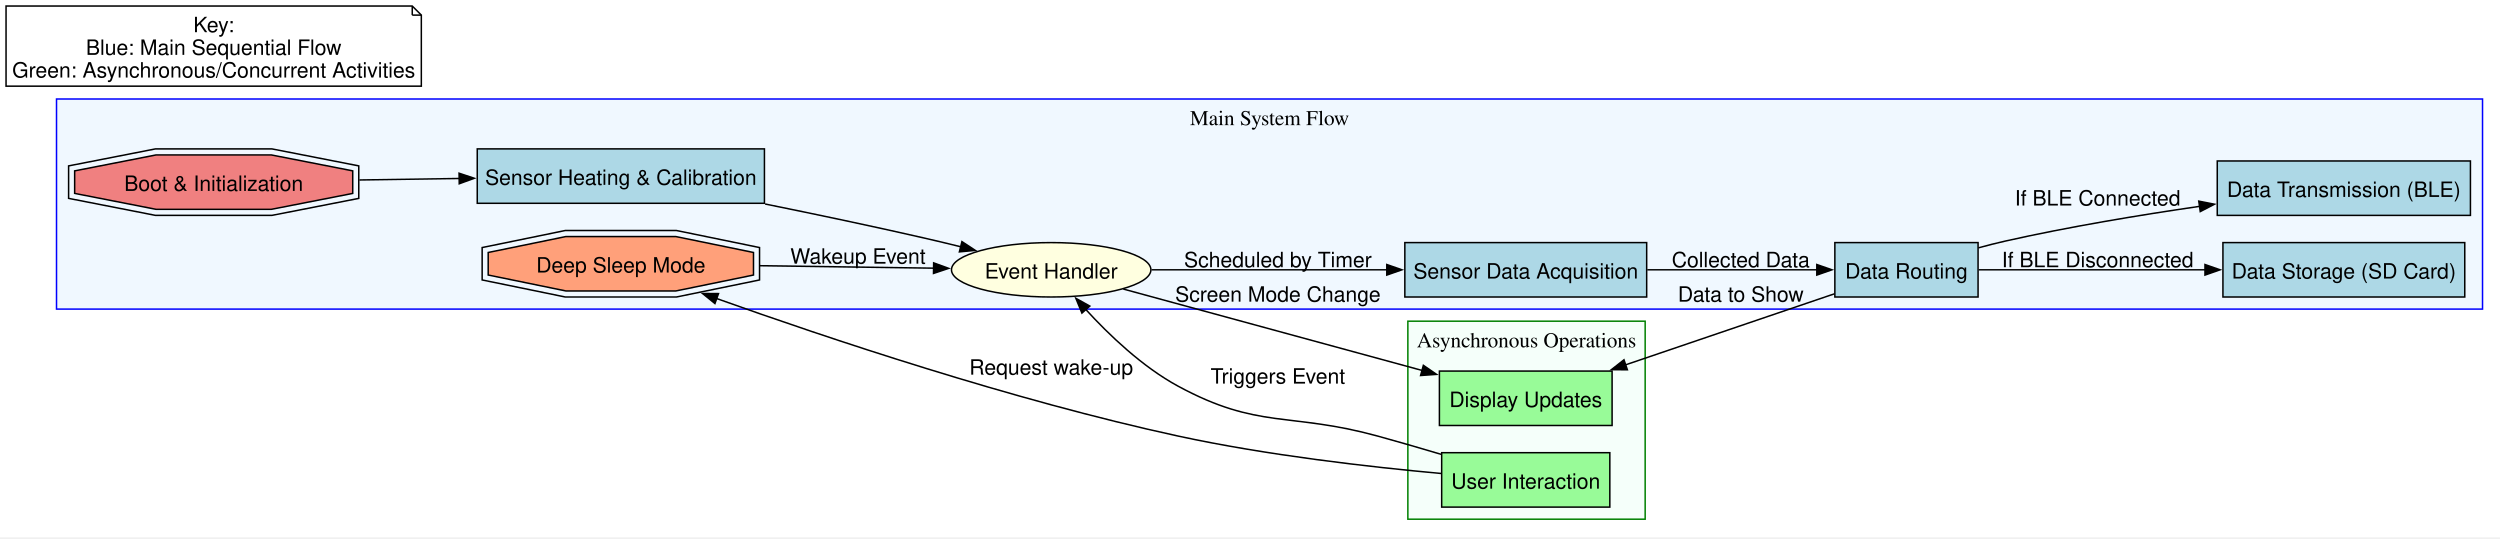
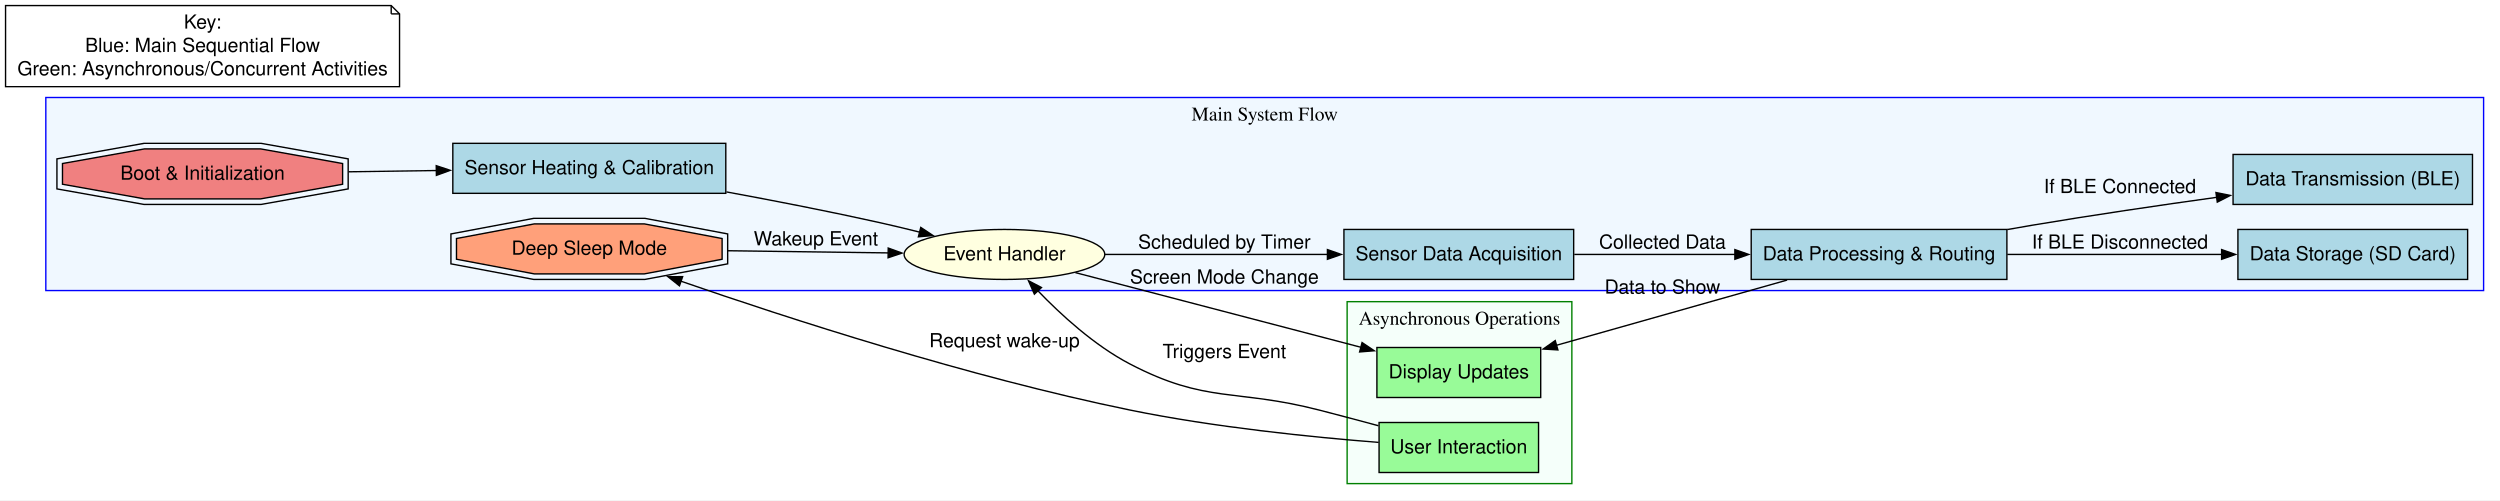
- <svg xmlns="http://www.w3.org/2000/svg" width="1654pt" height="356pt" viewBox="0.00 0.00 1654.00 356.00">
-   <g id="graph0" class="graph" transform="scale(1 1) rotate(0) translate(4 351.5)">
-     <polygon fill="white" stroke="none" points="-4,4 -4,-351.5 1650.44,-351.5 1650.44,4 -4,4" />
+ <svg xmlns="http://www.w3.org/2000/svg" width="1800pt" height="360pt" viewBox="0.00 0.00 1800.00 360.00">
+   <g id="graph0" class="graph" transform="scale(1 1) rotate(0) translate(4 356.2)">
+     <polygon fill="white" stroke="none" points="-4,4 -4,-356.2 1796.19,-356.2 1796.19,4 -4,4" />
    <g id="clust1" class="cluster">
-       <polygon fill="#f0f8ff" stroke="blue" points="33.39,-147 33.39,-286 1638.44,-286 1638.44,-147 33.39,-147" />
-       <text xml:space="preserve" text-anchor="middle" x="835.92" y="-268.7" font-family="Times,serif" font-size="14.00">Main System Flow</text>
+       <polygon fill="#f0f8ff" stroke="blue" points="28.99,-147 28.99,-286 1784.19,-286 1784.19,-147 28.99,-147" />
+       <text xml:space="preserve" text-anchor="middle" x="906.59" y="-269.4" font-family="Times,serif" font-size="14.00">Main System Flow</text>
    </g>
    <g id="clust2" class="cluster">
-       <polygon fill="#f5fffa" stroke="green" points="927.44,-8 927.44,-139 1084.44,-139 1084.44,-8 927.44,-8" />
-       <text xml:space="preserve" text-anchor="middle" x="1005.94" y="-121.7" font-family="Times,serif" font-size="14.00">Asynchronous Operations</text>
+       <polygon fill="#f5fffa" stroke="green" points="965.93,-8 965.93,-139 1127.74,-139 1127.74,-8 965.93,-8" />
+       <text xml:space="preserve" text-anchor="middle" x="1046.84" y="-122.4" font-family="Times,serif" font-size="14.00">Asynchronous Operations</text>
    </g>
    <g id="node1" class="node">
-       <polygon fill="lightcoral" stroke="black" points="229.36,-223.54 229.36,-238.46 175.48,-249 99.27,-249 45.39,-238.46 45.39,-223.54 99.27,-213 175.48,-213 229.36,-223.54" />
-       <polygon fill="none" stroke="black" points="233.36,-220.25 233.36,-241.75 175.86,-253 98.89,-253 41.39,-241.75 41.39,-220.25 98.89,-209 175.86,-209 233.36,-220.25" />
-       <text xml:space="preserve" text-anchor="middle" x="137.38" y="-225.2" font-family="Helvetica,sans-Serif" font-size="14.00">Boot &amp; Initialization</text>
+       <polygon fill="lightcoral" stroke="black" points="242.68,-223.54 242.68,-238.46 183.61,-249 100.07,-249 40.99,-238.46 40.99,-223.54 100.07,-213 183.61,-213 242.68,-223.54" />
+       <polygon fill="none" stroke="black" points="246.68,-220.19 246.68,-241.81 183.96,-253 99.71,-253 36.99,-241.81 36.99,-220.19 99.71,-209 183.96,-209 246.68,-220.19" />
+       <text xml:space="preserve" text-anchor="middle" x="141.84" y="-226.8" font-family="Helvetica,sans-Serif" font-size="14.00">Boot &amp; Initialization</text>
    </g>
    <g id="node2" class="node">
-       <polygon fill="lightblue" stroke="black" points="501.75,-253 311.75,-253 311.75,-217 501.75,-217 501.75,-253" />
-       <text xml:space="preserve" text-anchor="middle" x="406.75" y="-229.2" font-family="Helvetica,sans-Serif" font-size="14.00">Sensor Heating &amp; Calibration</text>
+       <polygon fill="lightblue" stroke="black" points="518.57,-253 322.03,-253 322.03,-217 518.57,-217 518.57,-253" />
+       <text xml:space="preserve" text-anchor="middle" x="420.3" y="-230.8" font-family="Helvetica,sans-Serif" font-size="14.00">Sensor Heating &amp; Calibration</text>
    </g>
    <g id="edge1" class="edge">
-       <path fill="none" stroke="black" d="M233.77,-232.43C255.23,-232.75 278.12,-233.09 299.97,-233.42" />
-       <polygon fill="black" stroke="black" points="299.72,-236.91 309.78,-233.56 299.83,-229.91 299.72,-236.91" />
+       <path fill="none" stroke="black" d="M246.96,-232.51C267.62,-232.81 289.37,-233.12 310.2,-233.42" />
+       <polygon fill="black" stroke="black" points="310.09,-236.92 320.14,-233.57 310.2,-229.92 310.09,-236.92" />
    </g>
    <g id="node3" class="node">
-       <ellipse fill="lightyellow" stroke="black" cx="691.47" cy="-173" rx="65.97" ry="18" />
-       <text xml:space="preserve" text-anchor="middle" x="691.47" y="-167.2" font-family="Helvetica,sans-Serif" font-size="14.00">Event Handler</text>
+       <ellipse fill="lightyellow" stroke="black" cx="719.2" cy="-173" rx="72.23" ry="18" />
+       <text xml:space="preserve" text-anchor="middle" x="719.2" y="-168.8" font-family="Helvetica,sans-Serif" font-size="14.00">Event Handler</text>
    </g>
    <g id="edge2" class="edge">
-       <path fill="none" stroke="black" d="M502.19,-216.53C535.53,-209.77 573.25,-201.85 607.5,-194 615.37,-192.2 623.63,-190.22 631.77,-188.21" />
-       <polygon fill="black" stroke="black" points="632.41,-191.66 641.27,-185.84 630.72,-184.86 632.41,-191.66" />
+       <path fill="none" stroke="black" d="M519.03,-218.03C553.84,-211.62 593.25,-203.95 628.97,-196 638.5,-193.88 648.56,-191.46 658.35,-189.01" />
+       <polygon fill="black" stroke="black" points="658.95,-192.47 667.78,-186.62 657.23,-185.68 658.95,-192.47" />
    </g>
    <g id="node4" class="node">
-       <polygon fill="lightblue" stroke="black" points="1085.44,-191 925.44,-191 925.44,-155 1085.44,-155 1085.44,-191" />
-       <text xml:space="preserve" text-anchor="middle" x="1005.44" y="-167.2" font-family="Helvetica,sans-Serif" font-size="14.00">Sensor Data Acquisition</text>
+       <polygon fill="lightblue" stroke="black" points="1129.04,-191 963.63,-191 963.63,-155 1129.04,-155 1129.04,-191" />
+       <text xml:space="preserve" text-anchor="middle" x="1046.34" y="-168.8" font-family="Helvetica,sans-Serif" font-size="14.00">Sensor Data Acquisition</text>
    </g>
    <g id="edge3" class="edge">
-       <path fill="none" stroke="black" d="M757.87,-173C803.04,-173 863.72,-173 913.57,-173" />
-       <polygon fill="black" stroke="black" points="913.5,-176.5 923.5,-173 913.5,-169.5 913.5,-176.5" />
-       <text xml:space="preserve" text-anchor="middle" x="841.44" y="-174.7" font-family="Helvetica,sans-Serif" font-size="14.00">Scheduled by Timer</text>
+       <path fill="none" stroke="black" d="M791.55,-173C838.65,-173 900.85,-173 951.88,-173" />
+       <polygon fill="black" stroke="black" points="951.74,-176.5 961.74,-173 951.74,-169.5 951.74,-176.5" />
+       <text xml:space="preserve" text-anchor="middle" x="877.53" y="-177.2" font-family="Helvetica,sans-Serif" font-size="14.00">Scheduled by Timer</text>
    </g>
    <g id="node10" class="node">
-       <polygon fill="palegreen" stroke="black" points="1062.56,-106 948.31,-106 948.31,-70 1062.56,-70 1062.56,-106" />
-       <text xml:space="preserve" text-anchor="middle" x="1005.44" y="-82.2" font-family="Helvetica,sans-Serif" font-size="14.00">Display Updates</text>
+       <polygon fill="palegreen" stroke="black" points="1105.31,-106 987.37,-106 987.37,-70 1105.31,-70 1105.31,-106" />
+       <text xml:space="preserve" text-anchor="middle" x="1046.34" y="-83.8" font-family="Helvetica,sans-Serif" font-size="14.00">Display Updates</text>
    </g>
    <g id="edge10" class="edge">
-       <path fill="none" stroke="black" d="M739.17,-160.27C791.66,-145.97 877.32,-122.64 937.05,-106.36" />
-       <polygon fill="black" stroke="black" points="937.7,-109.81 946.43,-103.81 935.86,-103.06 937.7,-109.81" />
-       <text xml:space="preserve" text-anchor="middle" x="841.44" y="-151.9" font-family="Helvetica,sans-Serif" font-size="14.00">Screen Mode Change</text>
+       <path fill="none" stroke="black" d="M770.29,-159.91C825.41,-145.5 914.36,-122.24 976.12,-106.09" />
+       <polygon fill="black" stroke="black" points="976.69,-109.57 985.48,-103.65 974.92,-102.79 976.69,-109.57" />
+       <text xml:space="preserve" text-anchor="middle" x="877.53" y="-152.08" font-family="Helvetica,sans-Serif" font-size="14.00">Screen Mode Change</text>
    </g>
    <g id="node5" class="node">
-       <polygon fill="lightblue" stroke="black" points="1304.69,-191 1209.94,-191 1209.94,-155 1304.69,-155 1304.69,-191" />
-       <text xml:space="preserve" text-anchor="middle" x="1257.31" y="-167.2" font-family="Helvetica,sans-Serif" font-size="14.00">Data Routing</text>
+       <polygon fill="lightblue" stroke="black" points="1440.96,-191 1256.87,-191 1256.87,-155 1440.96,-155 1440.96,-191" />
+       <text xml:space="preserve" text-anchor="middle" x="1348.92" y="-168.8" font-family="Helvetica,sans-Serif" font-size="14.00">Data Processing &amp; Routing</text>
    </g>
    <g id="edge4" class="edge">
-       <path fill="none" stroke="black" d="M1085.84,-173C1122.28,-173 1164.69,-173 1198.1,-173" />
-       <polygon fill="black" stroke="black" points="1198,-176.5 1208,-173 1198,-169.5 1198,-176.5" />
-       <text xml:space="preserve" text-anchor="middle" x="1147.69" y="-174.7" font-family="Helvetica,sans-Serif" font-size="14.00">Collected Data</text>
+       <path fill="none" stroke="black" d="M1129.47,-173C1165.3,-173 1207.7,-173 1245.55,-173" />
+       <polygon fill="black" stroke="black" points="1245.11,-176.5 1255.11,-173 1245.11,-169.5 1245.11,-176.5" />
+       <text xml:space="preserve" text-anchor="middle" x="1192.96" y="-177.2" font-family="Helvetica,sans-Serif" font-size="14.00">Collected Data</text>
    </g>
    <g id="node6" class="node">
-       <polygon fill="lightblue" stroke="black" points="1626.69,-191 1466.69,-191 1466.69,-155 1626.69,-155 1626.69,-191" />
-       <text xml:space="preserve" text-anchor="middle" x="1546.69" y="-167.2" font-family="Helvetica,sans-Serif" font-size="14.00">Data Storage (SD Card)</text>
+       <polygon fill="lightblue" stroke="black" points="1772.69,-191 1607.3,-191 1607.3,-155 1772.69,-155 1772.69,-191" />
+       <text xml:space="preserve" text-anchor="middle" x="1690" y="-168.8" font-family="Helvetica,sans-Serif" font-size="14.00">Data Storage (SD Card)</text>
    </g>
    <g id="edge5" class="edge">
-       <path fill="none" stroke="black" d="M1305.12,-173C1345.55,-173 1405.14,-173 1454.89,-173" />
-       <polygon fill="black" stroke="black" points="1454.81,-176.5 1464.81,-173 1454.81,-169.5 1454.81,-176.5" />
-       <text xml:space="preserve" text-anchor="middle" x="1383.81" y="-174.7" font-family="Helvetica,sans-Serif" font-size="14.00">If BLE Disconnected</text>
+       <path fill="none" stroke="black" d="M1441.23,-173C1489.08,-173 1547.58,-173 1595.72,-173" />
+       <polygon fill="black" stroke="black" points="1595.57,-176.5 1605.57,-173 1595.57,-169.5 1595.57,-176.5" />
+       <text xml:space="preserve" text-anchor="middle" x="1522.38" y="-177.2" font-family="Helvetica,sans-Serif" font-size="14.00">If BLE Disconnected</text>
    </g>
    <g id="node7" class="node">
-       <polygon fill="lightblue" stroke="black" points="1630.44,-245 1462.94,-245 1462.94,-209 1630.44,-209 1630.44,-245" />
-       <text xml:space="preserve" text-anchor="middle" x="1546.69" y="-221.2" font-family="Helvetica,sans-Serif" font-size="14.00">Data Transmission (BLE)</text>
+       <polygon fill="lightblue" stroke="black" points="1776.19,-245 1603.81,-245 1603.81,-209 1776.19,-209 1776.19,-245" />
+       <text xml:space="preserve" text-anchor="middle" x="1690" y="-222.8" font-family="Helvetica,sans-Serif" font-size="14.00">Data Transmission (BLE)</text>
    </g>
    <g id="edge6" class="edge">
-       <path fill="none" stroke="black" d="M1304.89,-187.53C1310.85,-189.16 1316.89,-190.7 1322.69,-192 1364.54,-201.42 1411.36,-209.18 1451.26,-214.98" />
-       <polygon fill="black" stroke="black" points="1450.7,-218.44 1461.1,-216.39 1451.69,-211.51 1450.7,-218.44" />
-       <text xml:space="preserve" text-anchor="middle" x="1383.81" y="-215.53" font-family="Helvetica,sans-Serif" font-size="14.00">If BLE Connected</text>
+       <path fill="none" stroke="black" d="M1441.19,-190.91C1447.2,-191.99 1453.16,-193.03 1458.96,-194 1502.51,-201.31 1550.88,-208.41 1591.98,-214.13" />
+       <polygon fill="black" stroke="black" points="1591.48,-217.59 1601.87,-215.5 1592.44,-210.66 1591.48,-217.59" />
+       <text xml:space="preserve" text-anchor="middle" x="1522.38" y="-217.21" font-family="Helvetica,sans-Serif" font-size="14.00">If BLE Connected</text>
    </g>
    <g id="edge9" class="edge">
-       <path fill="none" stroke="black" d="M1209.76,-157.16C1170.8,-143.91 1114.77,-124.85 1071.39,-110.1" />
-       <polygon fill="black" stroke="black" points="1072.68,-106.84 1062.09,-106.93 1070.43,-113.47 1072.68,-106.84" />
-       <text xml:space="preserve" text-anchor="middle" x="1147.69" y="-151.9" font-family="Helvetica,sans-Serif" font-size="14.00">Data to Show</text>
+       <path fill="none" stroke="black" d="M1282.72,-154.56C1233.71,-140.7 1166.68,-121.75 1116.68,-107.61" />
+       <polygon fill="black" stroke="black" points="1117.68,-104.25 1107.1,-104.9 1115.77,-110.99 1117.68,-104.25" />
+       <text xml:space="preserve" text-anchor="middle" x="1192.96" y="-144.81" font-family="Helvetica,sans-Serif" font-size="14.00">Data to Show</text>
    </g>
    <g id="node8" class="node">
-       <polygon fill="lightsalmon" stroke="black" points="494.51,-169.54 494.51,-184.46 443.1,-195 370.4,-195 318.99,-184.46 318.99,-169.54 370.4,-159 443.1,-159 494.51,-169.54" />
-       <polygon fill="none" stroke="black" points="498.51,-166.28 498.51,-187.72 443.51,-199 369.99,-199 314.99,-187.72 314.99,-166.28 369.99,-155 443.51,-155 498.51,-166.28" />
-       <text xml:space="preserve" text-anchor="middle" x="406.75" y="-171.2" font-family="Helvetica,sans-Serif" font-size="14.00">Deep Sleep Mode</text>
+       <polygon fill="lightsalmon" stroke="black" points="515.92,-169.54 515.92,-184.46 459.91,-195 380.69,-195 324.67,-184.46 324.67,-169.54 380.69,-159 459.91,-159 515.92,-169.54" />
+       <polygon fill="none" stroke="black" points="519.92,-166.23 519.92,-187.77 460.28,-199 380.32,-199 320.67,-187.77 320.67,-166.23 380.32,-155 460.28,-155 519.92,-166.23" />
+       <text xml:space="preserve" text-anchor="middle" x="420.3" y="-172.8" font-family="Helvetica,sans-Serif" font-size="14.00">Deep Sleep Mode</text>
    </g>
    <g id="edge7" class="edge">
-       <path fill="none" stroke="black" d="M498.76,-175.71C535.9,-175.19 578.38,-174.59 613.9,-174.08" />
-       <polygon fill="black" stroke="black" points="613.7,-177.59 623.65,-173.95 613.6,-170.59 613.7,-177.59" />
-       <text xml:space="preserve" text-anchor="middle" x="563.62" y="-177.06" font-family="Helvetica,sans-Serif" font-size="14.00">Wakeup Event</text>
+       <path fill="none" stroke="black" d="M520.16,-175.67C557.61,-175.16 599.81,-174.6 635.6,-174.11" />
+       <polygon fill="black" stroke="black" points="635.52,-177.61 645.47,-173.98 635.42,-170.61 635.52,-177.61" />
+       <text xml:space="preserve" text-anchor="middle" x="583.44" y="-179.56" font-family="Helvetica,sans-Serif" font-size="14.00">Wakeup Event</text>
    </g>
    <g id="node9" class="node">
-       <polygon fill="palegreen" stroke="black" points="1061.06,-52 949.81,-52 949.81,-16 1061.06,-16 1061.06,-52" />
-       <text xml:space="preserve" text-anchor="middle" x="1005.44" y="-28.2" font-family="Helvetica,sans-Serif" font-size="14.00">User Interaction</text>
+       <polygon fill="palegreen" stroke="black" points="1103.75,-52 988.93,-52 988.93,-16 1103.75,-16 1103.75,-52" />
+       <text xml:space="preserve" text-anchor="middle" x="1046.34" y="-29.8" font-family="Helvetica,sans-Serif" font-size="14.00">User Interaction</text>
    </g>
    <g id="edge8" class="edge">
-       <path fill="none" stroke="black" d="M949.42,-50.92C935.74,-55 921.08,-59.26 907.44,-63 849.12,-79 828.61,-67.19 775.44,-96 751.75,-108.84 729.64,-130.01 714.21,-146.91" />
-       <polygon fill="black" stroke="black" points="711.8,-144.35 707.78,-154.15 717.03,-148.99 711.8,-144.35" />
-       <text xml:space="preserve" text-anchor="middle" x="841.44" y="-97.7" font-family="Helvetica,sans-Serif" font-size="14.00">Triggers Event</text>
+       <path fill="none" stroke="black" d="M988.46,-49.67C974.47,-53.45 959.53,-57.43 945.63,-61 885.29,-76.52 864.66,-65.36 809.43,-94.2 783.93,-107.52 759.77,-129.66 743.04,-147.08" />
+       <polygon fill="black" stroke="black" points="740.76,-144.4 736.49,-154.09 745.87,-149.18 740.76,-144.4" />
+       <text xml:space="preserve" text-anchor="middle" x="877.53" y="-98.4" font-family="Helvetica,sans-Serif" font-size="14.00">Triggers Event</text>
    </g>
    <g id="edge11" class="edge">
-       <path fill="none" stroke="black" d="M949.38,-38.25C902.71,-42.51 834.19,-50.27 775.44,-63 666.09,-86.68 542.52,-128.14 470.09,-154" />
-       <polygon fill="black" stroke="black" points="469,-150.67 460.77,-157.34 471.37,-157.26 469,-150.67" />
-       <text xml:space="preserve" text-anchor="middle" x="691.47" y="-103.62" font-family="Helvetica,sans-Serif" font-size="14.00">Request wake-up</text>
+       <path fill="none" stroke="black" d="M988.65,-37.67C940.59,-41.45 870.01,-48.58 809.43,-61 693.69,-84.72 562.72,-127.26 486.34,-153.71" />
+       <polygon fill="black" stroke="black" points="485.2,-150.4 476.91,-156.99 487.5,-157.01 485.2,-150.4" />
+       <text xml:space="preserve" text-anchor="middle" x="719.2" y="-106.2" font-family="Helvetica,sans-Serif" font-size="14.00">Request wake-up</text>
    </g>
    <g id="node11" class="node">
-       <polygon fill="none" stroke="black" points="268.75,-347.5 0,-347.5 0,-294.5 274.75,-294.5 274.75,-341.5 268.75,-347.5" />
-       <polyline fill="none" stroke="black" points="268.75,-347.5 268.75,-341.5" />
-       <polyline fill="none" stroke="black" points="274.75,-341.5 268.75,-341.5" />
-       <text xml:space="preserve" text-anchor="middle" x="137.38" y="-330.2" font-family="Helvetica,sans-Serif" font-size="14.00">Key:</text>
-       <text xml:space="preserve" text-anchor="middle" x="137.38" y="-315.2" font-family="Helvetica,sans-Serif" font-size="14.00">Blue: Main Sequential Flow</text>
-       <text xml:space="preserve" text-anchor="middle" x="137.38" y="-300.2" font-family="Helvetica,sans-Serif" font-size="14.00">Green: Asynchronous/Concurrent Activities</text>
+       <polygon fill="none" stroke="black" points="277.67,-352.2 0,-352.2 0,-293.8 283.67,-293.8 283.67,-346.2 277.67,-352.2" />
+       <polyline fill="none" stroke="black" points="277.67,-352.2 277.67,-346.2" />
+       <polyline fill="none" stroke="black" points="283.67,-346.2 277.67,-346.2" />
+       <text xml:space="preserve" text-anchor="middle" x="141.84" y="-335.6" font-family="Helvetica,sans-Serif" font-size="14.00">Key:</text>
+       <text xml:space="preserve" text-anchor="middle" x="141.84" y="-318.8" font-family="Helvetica,sans-Serif" font-size="14.00">Blue: Main Sequential Flow</text>
+       <text xml:space="preserve" text-anchor="middle" x="141.84" y="-302" font-family="Helvetica,sans-Serif" font-size="14.00">Green: Asynchronous/Concurrent Activities</text>
    </g>
  </g>
</svg>
